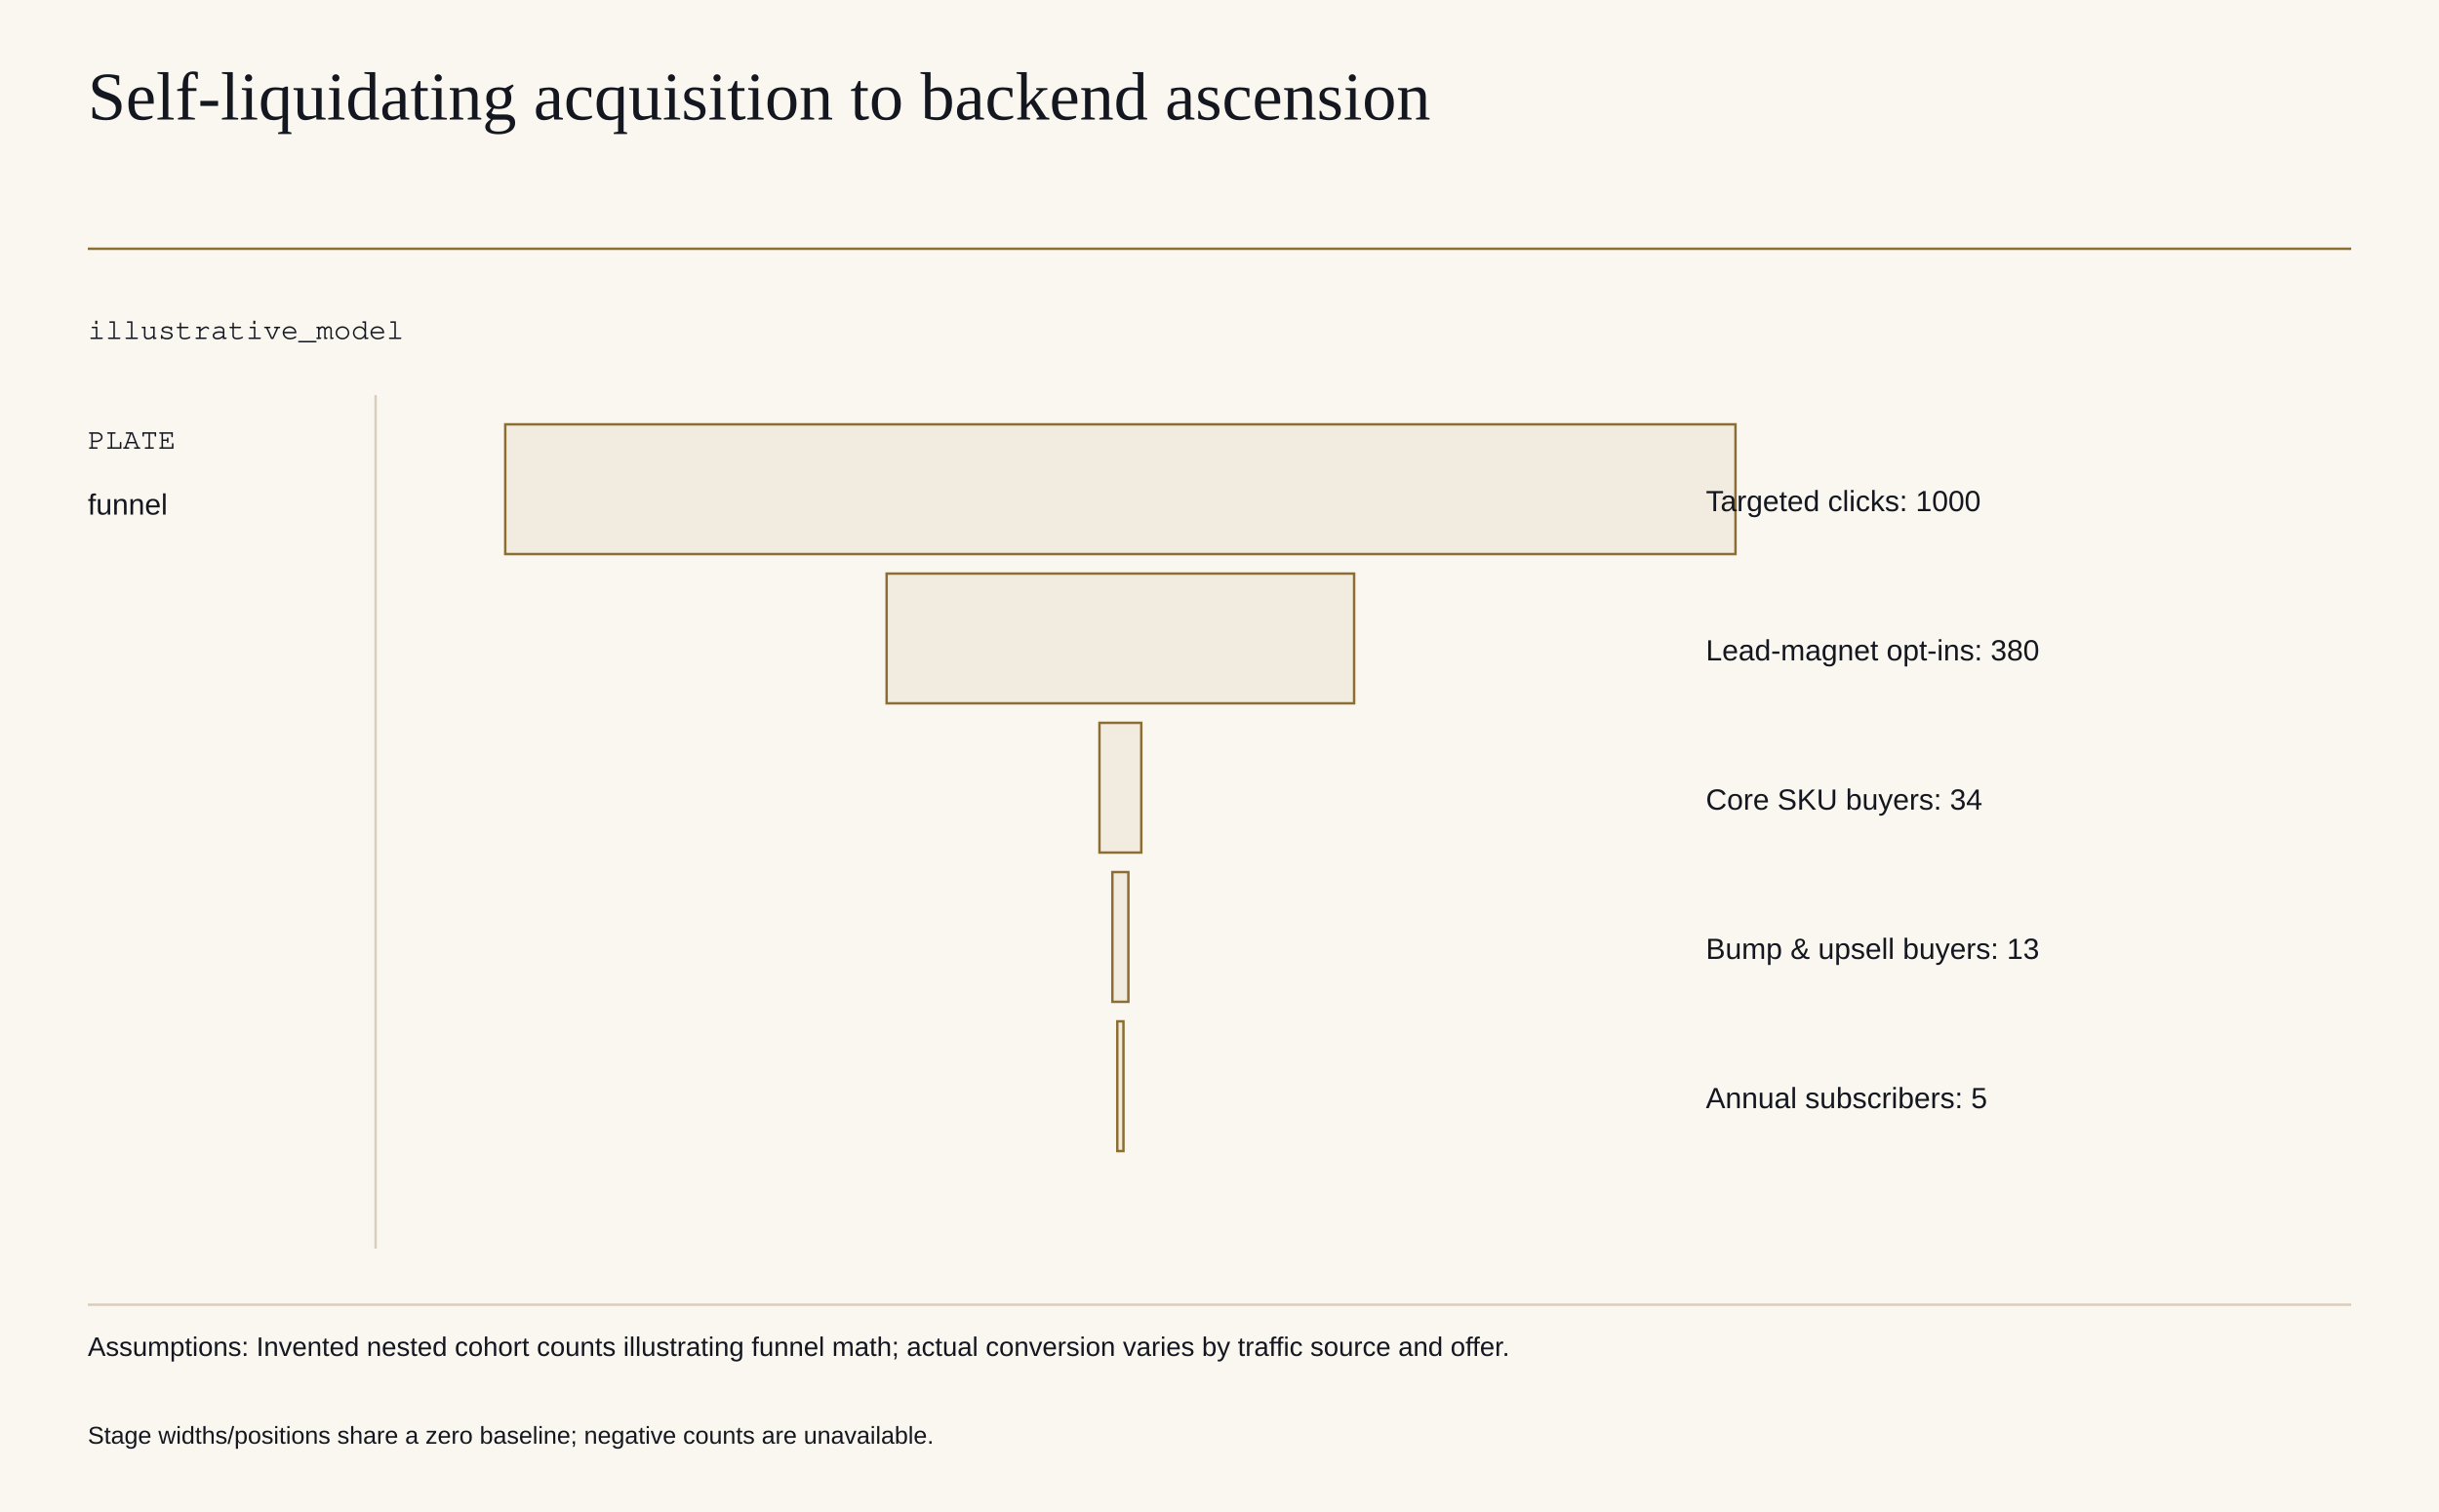
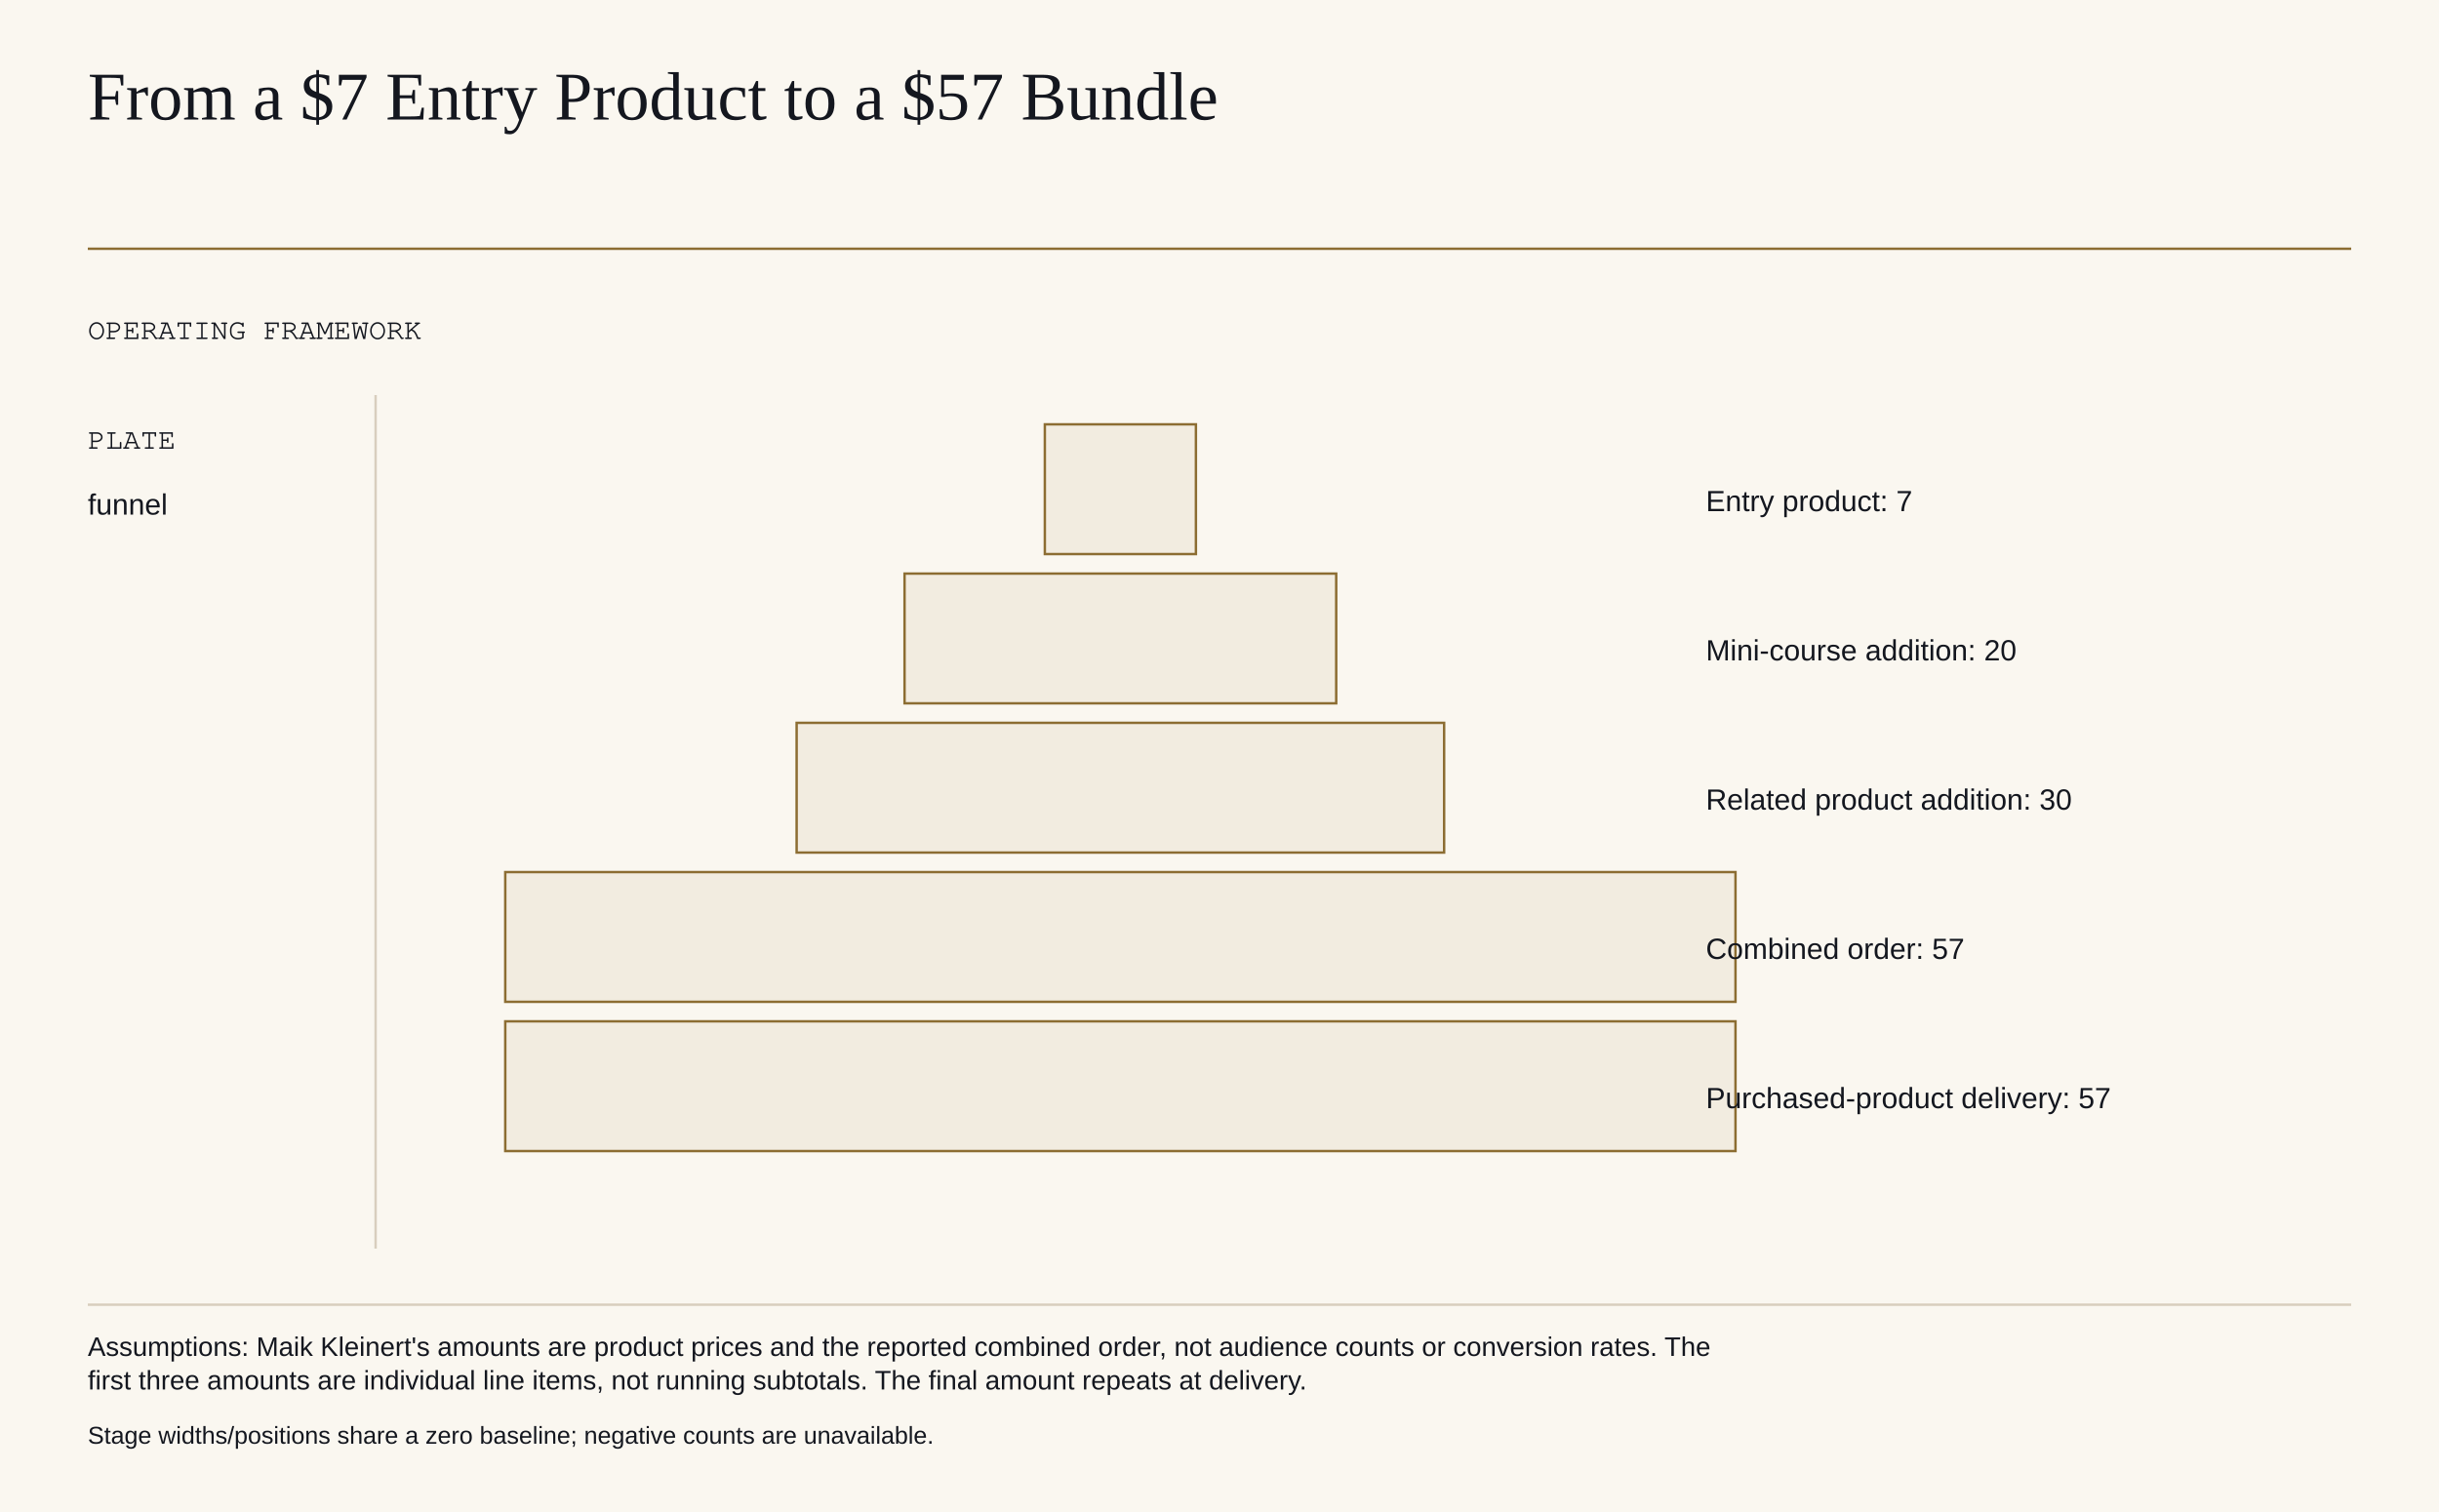
<svg xmlns="http://www.w3.org/2000/svg" viewBox="0 0 1000 620" role="img">
  <rect x="0" y="0" width="1000" height="620" fill="#FAF7F0" stroke="none" stroke-width="1" />
  <text x="36" y="49" font-family="Georgia, 'Times New Roman', serif" font-size="28" fill="#14171F" text-anchor="start" style="font-variant-numeric:tabular-nums">
-     <tspan x="36" dy="0">Self-liquidating acquisition to backend ascension</tspan>
+     <tspan x="36" dy="0">From a $7 Entry Product to a $57 Bundle</tspan>
  </text>
  <line x1="36" y1="102" x2="964" y2="102" stroke="#8C6D32" stroke-width="1" />
  <text x="36" y="139" font-family="Courier, monospace" font-size="12" fill="#14171F" text-anchor="start" style="font-variant-numeric:tabular-nums">
-     <tspan x="36" dy="0">illustrative_model</tspan>
+     <tspan x="36" dy="0">OPERATING FRAMEWORK</tspan>
  </text>
  <line x1="154" y1="162" x2="154" y2="512" stroke="#D8CEBE" stroke-width="1" />
  <text x="36" y="184" font-family="Courier, monospace" font-size="12" fill="#14171F" text-anchor="start" style="font-variant-numeric:tabular-nums">
    <tspan x="36" dy="0">PLATE</tspan>
  </text>
  <text x="36" y="211" font-family="Arial, Helvetica, sans-serif" font-size="12" fill="#14171F" text-anchor="start" style="font-variant-numeric:tabular-nums">
    <tspan x="36" dy="0">funnel</tspan>
  </text>
-   <rect x="207.16" y="174.0" width="504.4" height="53.2" fill="#F2ECE0" stroke="#8C6D32" stroke-width="1" />
+   <rect x="428.388" y="174.0" width="61.944" height="53.2" fill="#F2ECE0" stroke="#8C6D32" stroke-width="1" />
  <text x="699.4" y="209.6" font-family="Arial, Helvetica, sans-serif" font-size="12" fill="#14171F" text-anchor="start" style="font-variant-numeric:tabular-nums">
-     <tspan x="699.4" dy="0">Targeted clicks: 1000</tspan>
+     <tspan x="699.4" dy="0">Entry product: 7</tspan>
  </text>
-   <rect x="363.524" y="235.2" width="191.672" height="53.2" fill="#F2ECE0" stroke="#8C6D32" stroke-width="1" />
+   <rect x="370.869" y="235.2" width="176.982" height="53.2" fill="#F2ECE0" stroke="#8C6D32" stroke-width="1" />
  <text x="699.4" y="270.8" font-family="Arial, Helvetica, sans-serif" font-size="12" fill="#14171F" text-anchor="start" style="font-variant-numeric:tabular-nums">
-     <tspan x="699.4" dy="0">Lead-magnet opt-ins: 380</tspan>
+     <tspan x="699.4" dy="0">Mini-course addition: 20</tspan>
  </text>
-   <rect x="450.785" y="296.4" width="17.15" height="53.2" fill="#F2ECE0" stroke="#8C6D32" stroke-width="1" />
+   <rect x="326.623" y="296.4" width="265.474" height="53.2" fill="#F2ECE0" stroke="#8C6D32" stroke-width="1" />
  <text x="699.4" y="332.0" font-family="Arial, Helvetica, sans-serif" font-size="12" fill="#14171F" text-anchor="start" style="font-variant-numeric:tabular-nums">
-     <tspan x="699.4" dy="0">Core SKU buyers: 34</tspan>
+     <tspan x="699.4" dy="0">Related product addition: 30</tspan>
  </text>
-   <rect x="456.081" y="357.6" width="6.557" height="53.2" fill="#F2ECE0" stroke="#8C6D32" stroke-width="1" />
+   <rect x="207.16" y="357.6" width="504.4" height="53.2" fill="#F2ECE0" stroke="#8C6D32" stroke-width="1" />
  <text x="699.4" y="393.2" font-family="Arial, Helvetica, sans-serif" font-size="12" fill="#14171F" text-anchor="start" style="font-variant-numeric:tabular-nums">
-     <tspan x="699.4" dy="0">Bump &amp; upsell buyers: 13</tspan>
+     <tspan x="699.4" dy="0">Combined order: 57</tspan>
  </text>
-   <rect x="458.099" y="418.8" width="2.522" height="53.2" fill="#F2ECE0" stroke="#8C6D32" stroke-width="1" />
+   <rect x="207.16" y="418.8" width="504.4" height="53.2" fill="#F2ECE0" stroke="#8C6D32" stroke-width="1" />
  <text x="699.4" y="454.4" font-family="Arial, Helvetica, sans-serif" font-size="12" fill="#14171F" text-anchor="start" style="font-variant-numeric:tabular-nums">
-     <tspan x="699.4" dy="0">Annual subscribers: 5</tspan>
+     <tspan x="699.4" dy="0">Purchased-product delivery: 57</tspan>
  </text>
  <line x1="36" y1="535" x2="964" y2="535" stroke="#D8CEBE" stroke-width="1" />
  <text x="36" y="556" font-family="Arial, Helvetica, sans-serif" font-size="11" fill="#14171F" text-anchor="start" style="font-variant-numeric:tabular-nums">
-     <tspan x="36" dy="0">Assumptions: Invented nested cohort counts illustrating funnel math; actual conversion varies by traffic source and offer.</tspan>
+     <tspan x="36" dy="0">Assumptions: Maik Kleinert's amounts are product prices and the reported combined order, not audience counts or conversion rates. The</tspan>
+     <tspan x="36" dy="13.75">first three amounts are individual line items, not running subtotals. The final amount repeats at delivery.</tspan>
  </text>
  <text x="36" y="592" font-family="Arial, Helvetica, sans-serif" font-size="10" fill="#14171F" text-anchor="start" style="font-variant-numeric:tabular-nums">
    <tspan x="36" dy="0">Stage widths/positions share a zero baseline; negative counts are unavailable.</tspan>
  </text>
</svg>
